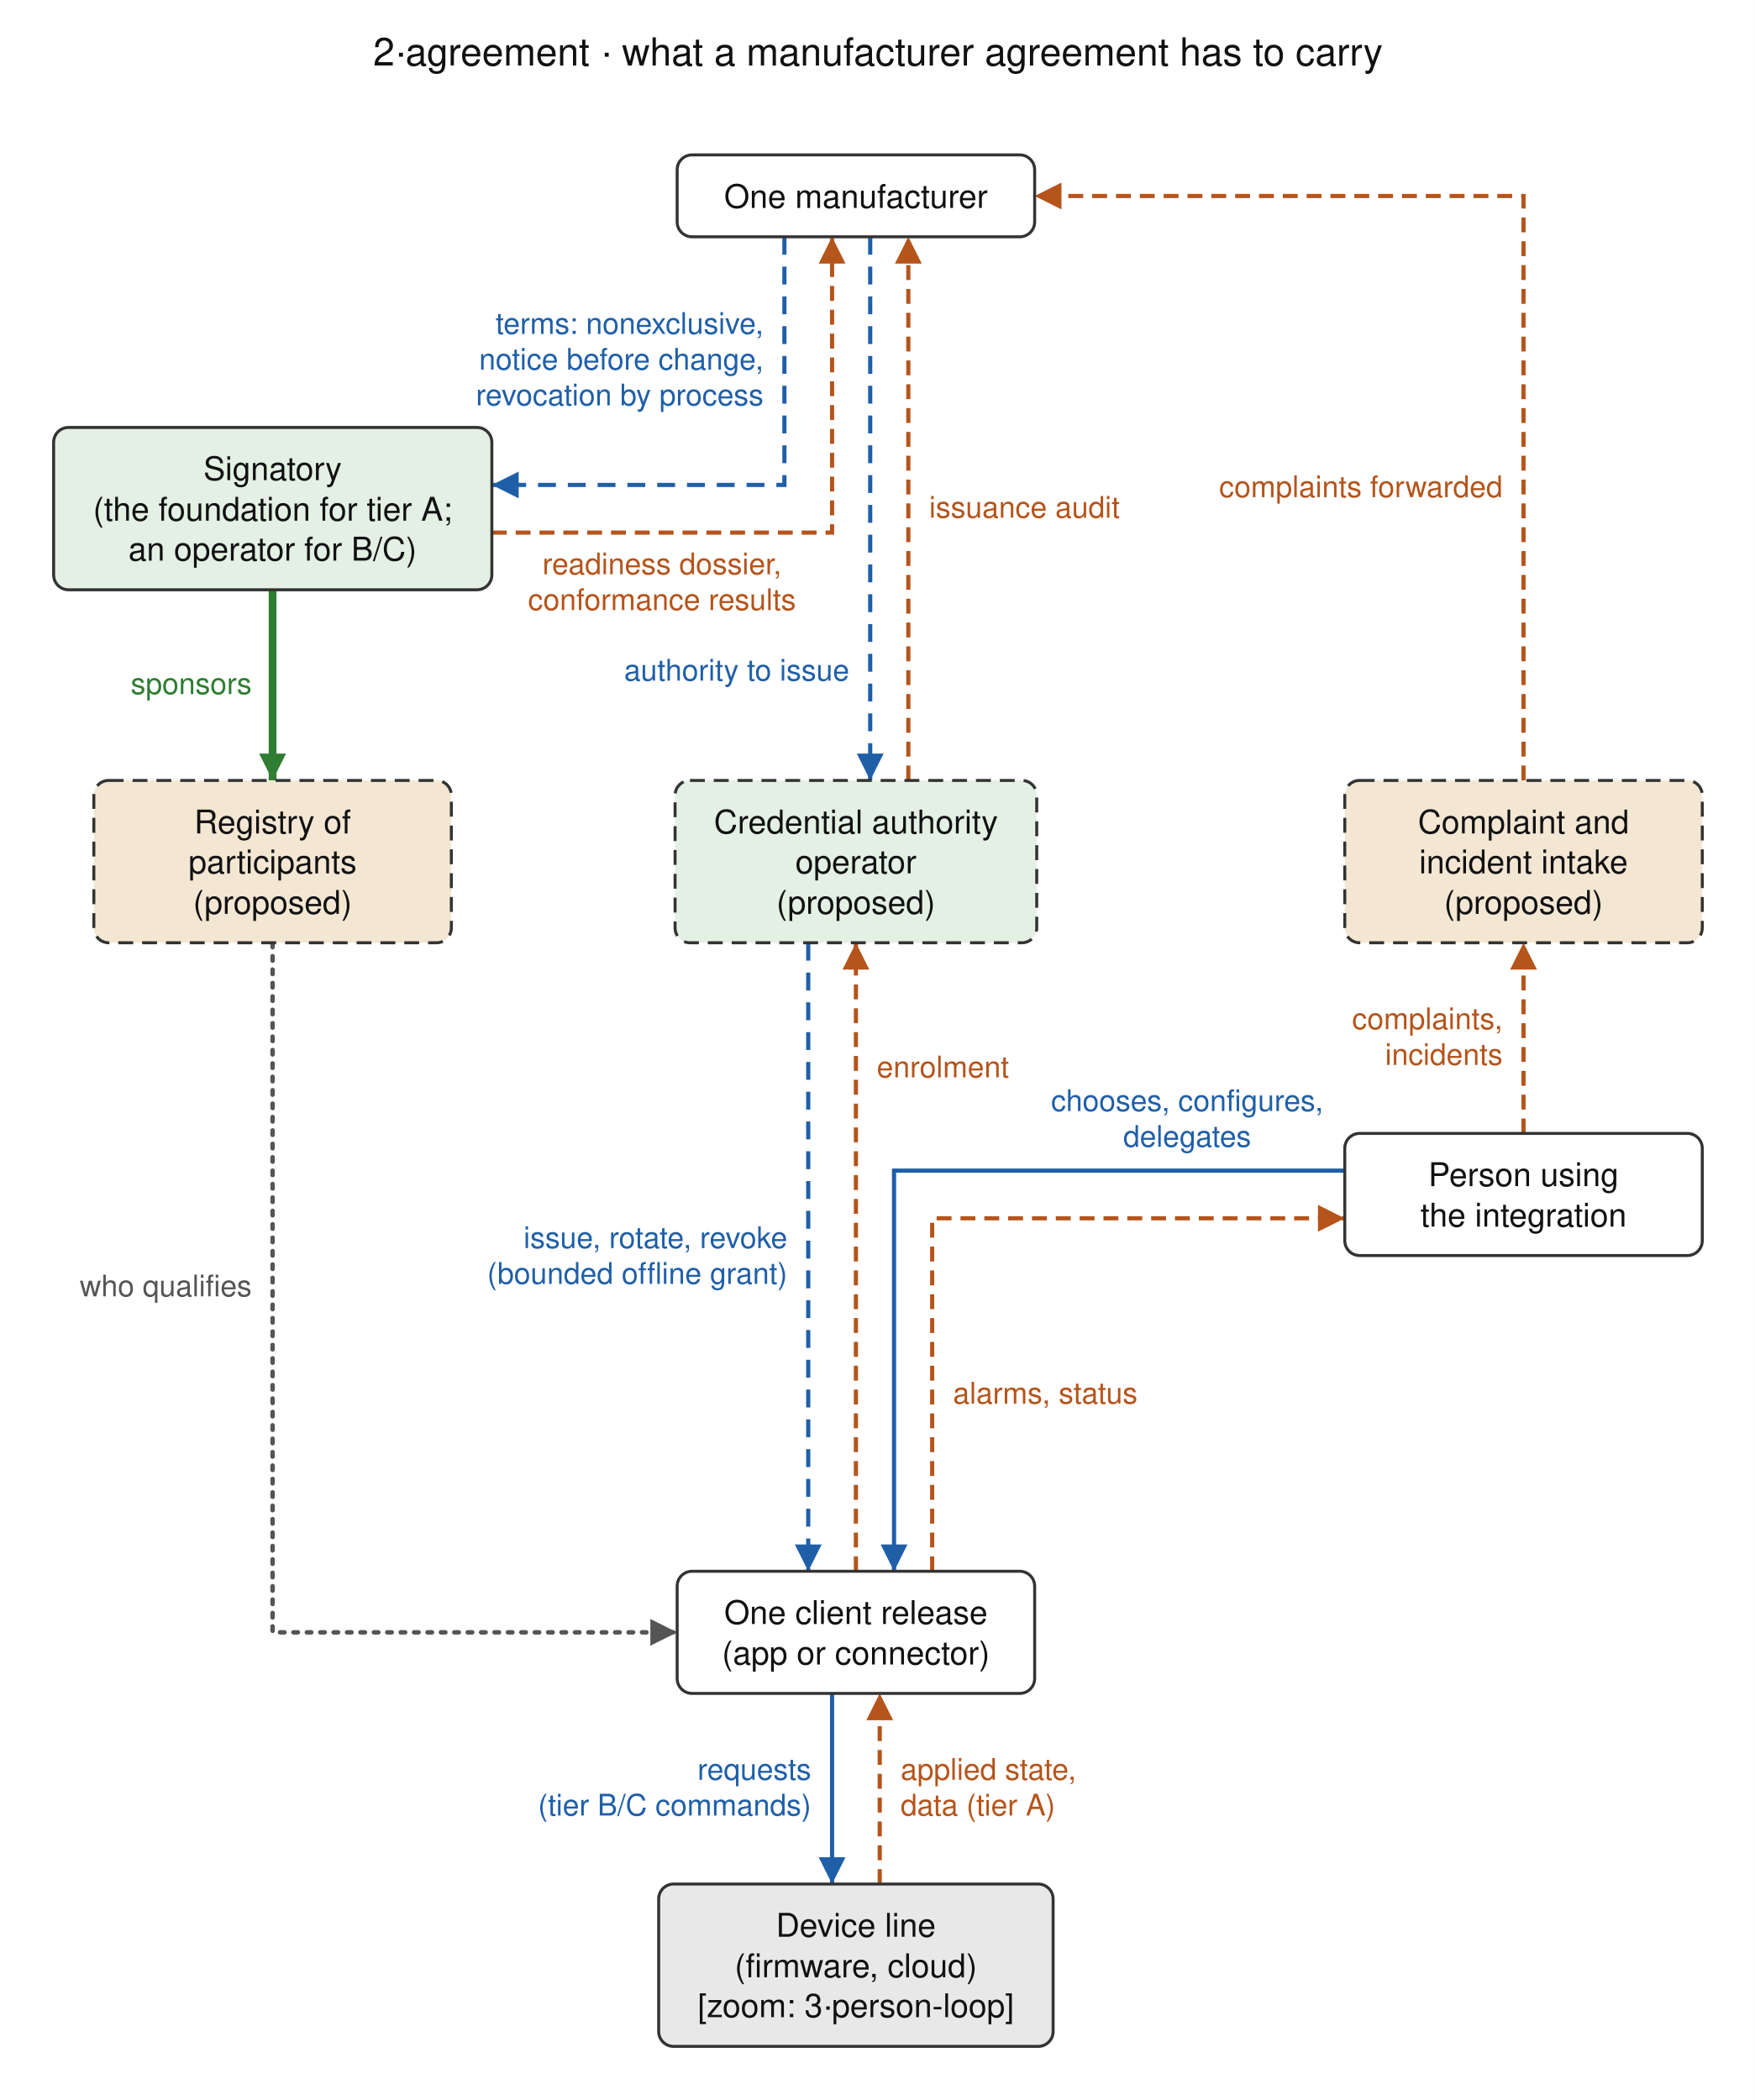
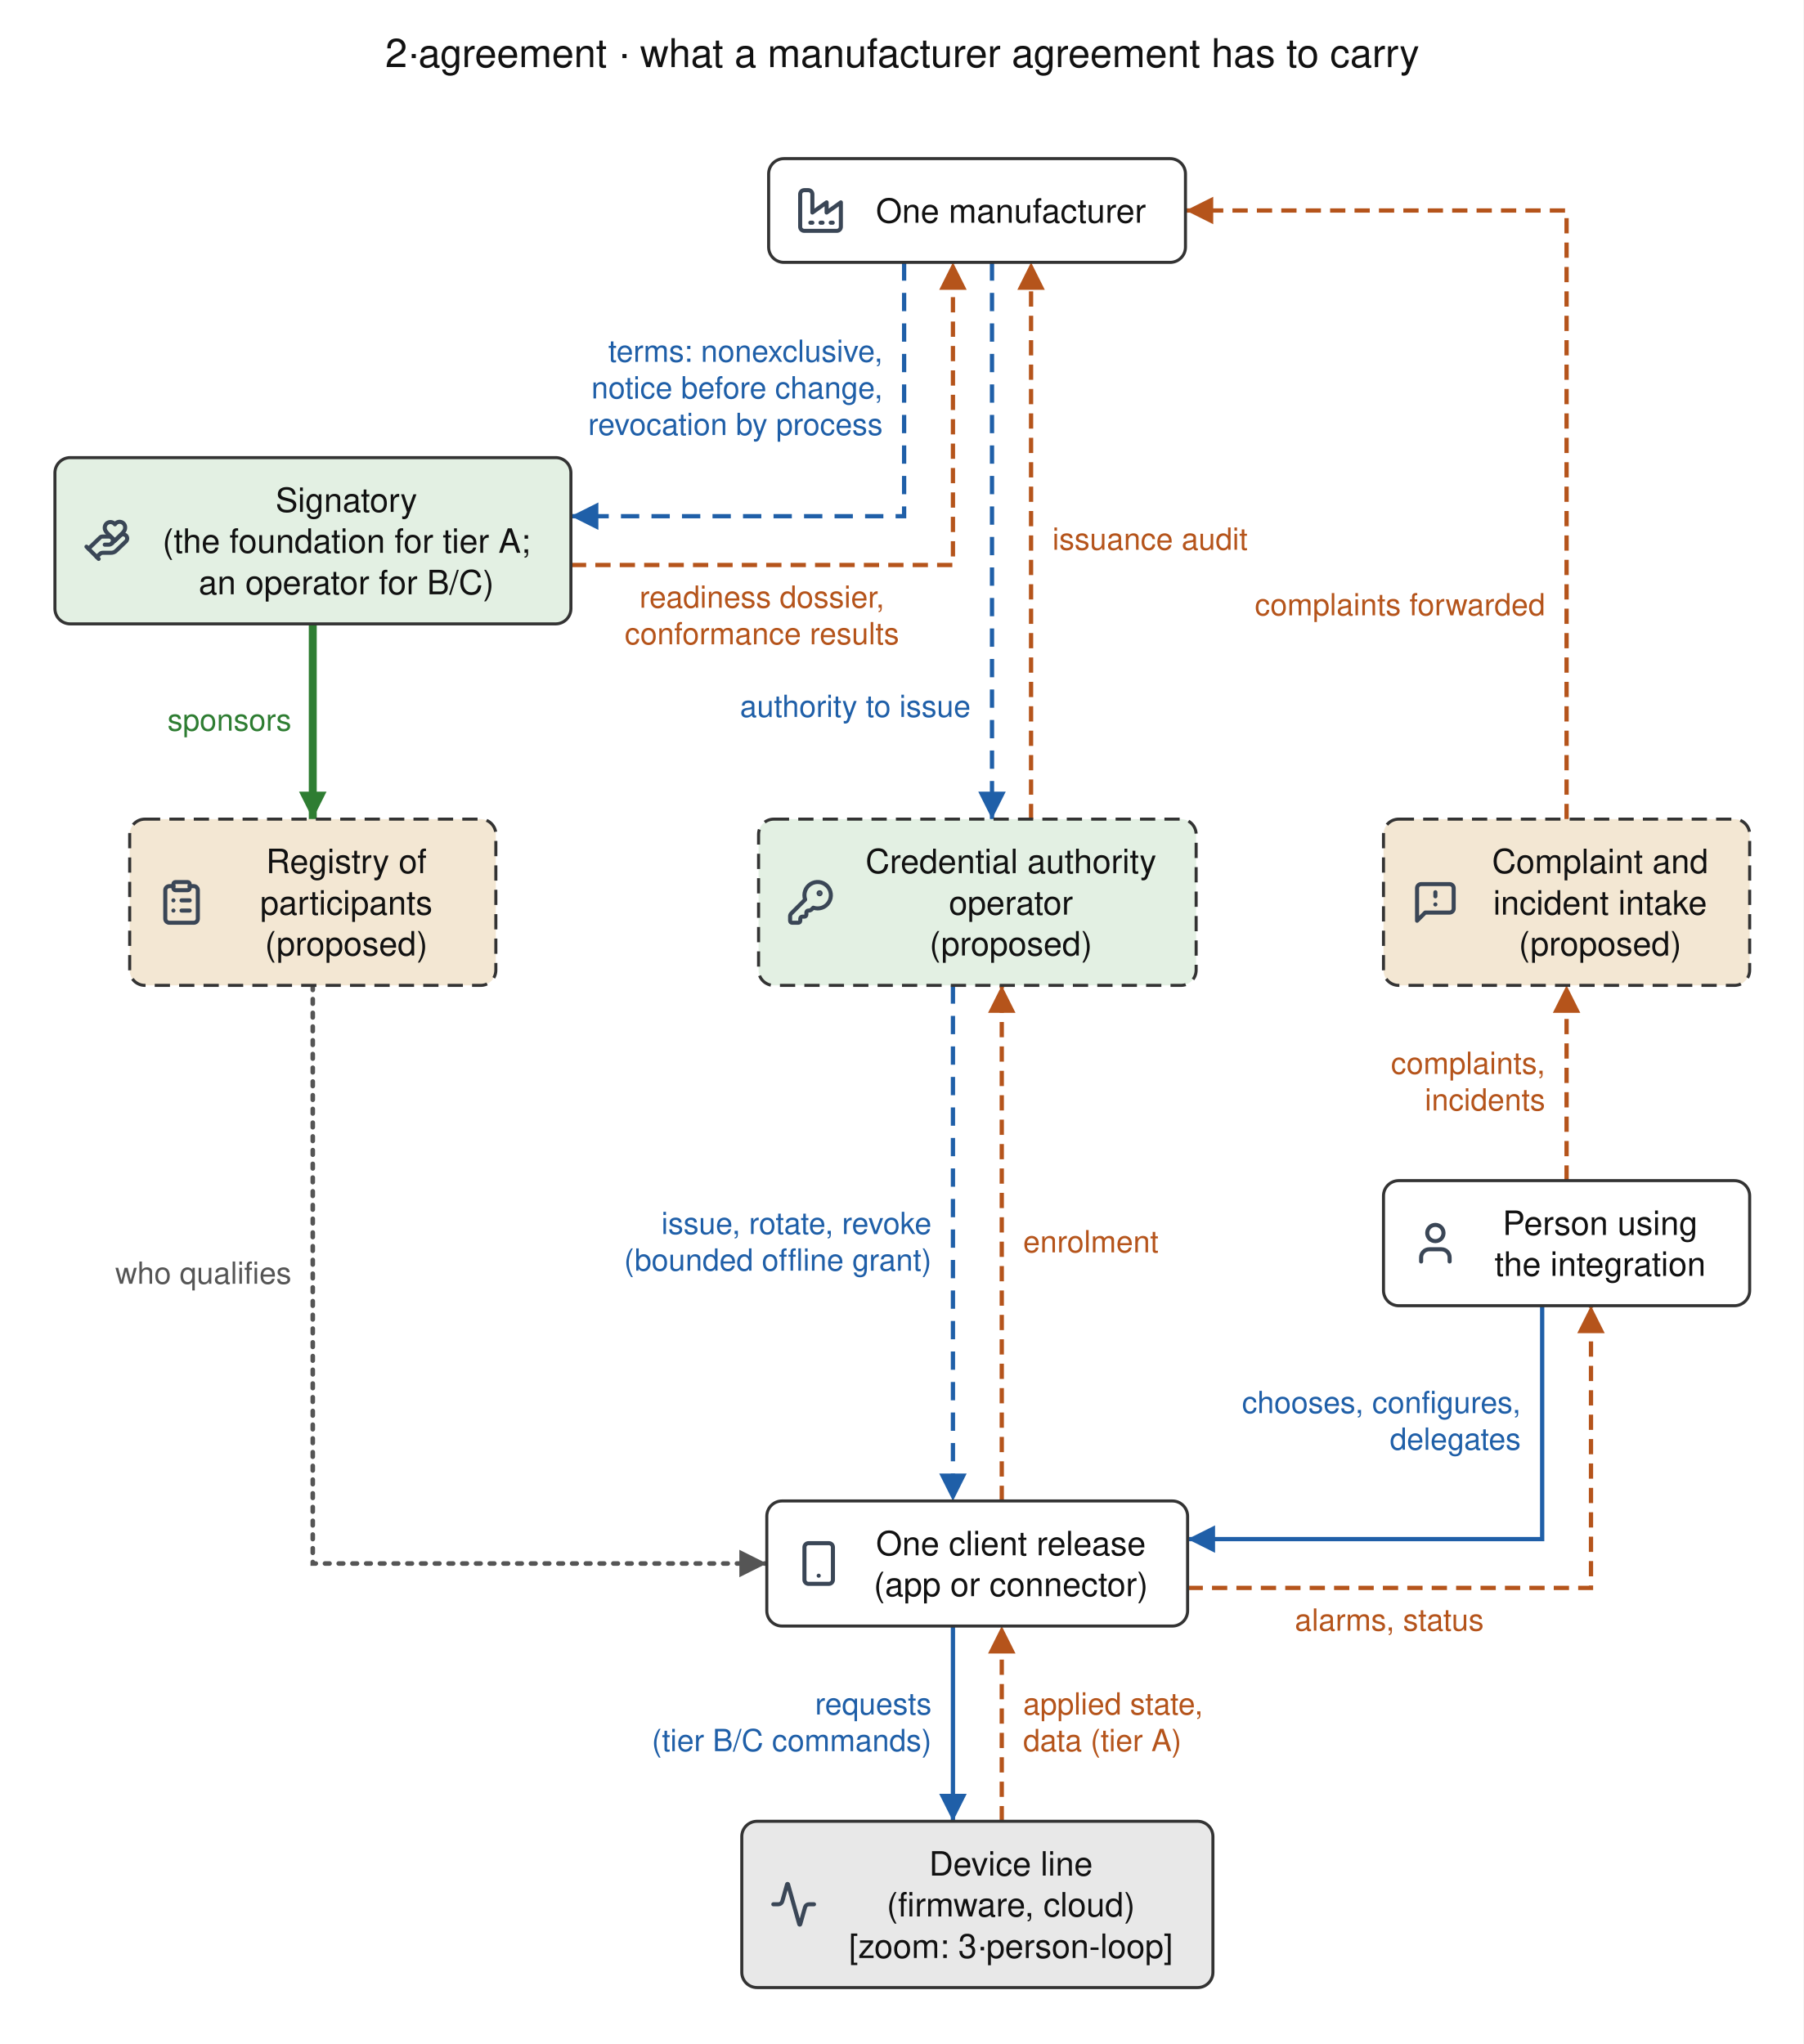
- <svg xmlns="http://www.w3.org/2000/svg" width="589" height="705" viewBox="0 0 589 705" font-family="Helvetica, Arial, sans-serif">
+ <svg xmlns="http://www.w3.org/2000/svg" width="591" height="670" viewBox="0 0 591 670" font-family="Helvetica, Arial, sans-serif">
  <defs>
    <marker id="ah1f5fa8" viewBox="0 0 10 10" refX="10" refY="5" markerUnits="userSpaceOnUse" markerWidth="9" markerHeight="9" orient="auto-start-reverse">
      <path d="M0,0 L10,5 L0,10 z" fill="#1f5fa8" />
    </marker>
    <marker id="ah2e7d32" viewBox="0 0 10 10" refX="10" refY="5" markerUnits="userSpaceOnUse" markerWidth="9" markerHeight="9" orient="auto-start-reverse">
      <path d="M0,0 L10,5 L0,10 z" fill="#2e7d32" />
    </marker>
    <marker id="ah555555" viewBox="0 0 10 10" refX="10" refY="5" markerUnits="userSpaceOnUse" markerWidth="9" markerHeight="9" orient="auto-start-reverse">
      <path d="M0,0 L10,5 L0,10 z" fill="#555555" />
    </marker>
    <marker id="ah888888" viewBox="0 0 10 10" refX="10" refY="5" markerUnits="userSpaceOnUse" markerWidth="9" markerHeight="9" orient="auto-start-reverse">
      <path d="M0,0 L10,5 L0,10 z" fill="#888888" />
    </marker>
    <marker id="ahb5541b" viewBox="0 0 10 10" refX="10" refY="5" markerUnits="userSpaceOnUse" markerWidth="9" markerHeight="9" orient="auto-start-reverse">
      <path d="M0,0 L10,5 L0,10 z" fill="#b5541b" />
    </marker>
    <marker id="ahc8c8c8" viewBox="0 0 10 10" refX="10" refY="5" markerUnits="userSpaceOnUse" markerWidth="9" markerHeight="9" orient="auto-start-reverse">
      <path d="M0,0 L10,5 L0,10 z" fill="#c8c8c8" />
    </marker>
+     <symbol id="icon-activity" viewBox="0 0 24 24" fill="none" stroke="currentColor" stroke-width="2" stroke-linecap="round" stroke-linejoin="round">
+       <path d="M22 12h-2.48a2 2 0 0 0-1.93 1.46l-2.35 8.36a.25.25 0 0 1-.48 0L9.24 2.18a.25.25 0 0 0-.48 0l-2.35 8.36A2 2 0 0 1 4.49 12H2" />
+     </symbol>
+     <symbol id="icon-clipboard-list" viewBox="0 0 24 24" fill="none" stroke="currentColor" stroke-width="2" stroke-linecap="round" stroke-linejoin="round">
+       <rect width="8" height="4" x="8" y="2" rx="1" ry="1" />
+       <path d="M16 4h2a2 2 0 0 1 2 2v14a2 2 0 0 1-2 2H6a2 2 0 0 1-2-2V6a2 2 0 0 1 2-2h2" />
+       <path d="M12 11h4" />
+       <path d="M12 16h4" />
+       <path d="M8 11h.01" />
+       <path d="M8 16h.01" />
+     </symbol>
+     <symbol id="icon-factory" viewBox="0 0 24 24" fill="none" stroke="currentColor" stroke-width="2" stroke-linecap="round" stroke-linejoin="round">
+       <path d="M2 20a2 2 0 0 0 2 2h16a2 2 0 0 0 2-2V8l-7 5V8l-7 5V4a2 2 0 0 0-2-2H4a2 2 0 0 0-2 2Z" />
+       <path d="M17 18h1" />
+       <path d="M12 18h1" />
+       <path d="M7 18h1" />
+     </symbol>
+     <symbol id="icon-hand-heart" viewBox="0 0 24 24" fill="none" stroke="currentColor" stroke-width="2" stroke-linecap="round" stroke-linejoin="round">
+       <path d="M11 14h2a2 2 0 1 0 0-4h-3c-.6 0-1.1.2-1.4.6L3 16" />
+       <path d="m7 20 1.6-1.4c.3-.4.8-.6 1.4-.6h4c1.1 0 2.1-.4 2.8-1.2l4.6-4.4a2 2 0 0 0-2.75-2.91l-4.2 3.9" />
+       <path d="m2 15 6 6" />
+       <path d="M19.5 8.5c.7-.7 1.5-1.6 1.5-2.7A2.73 2.73 0 0 0 16 4a2.78 2.78 0 0 0-5 1.8c0 1.2.8 2 1.5 2.8L16 12Z" />
+     </symbol>
+     <symbol id="icon-key-round" viewBox="0 0 24 24" fill="none" stroke="currentColor" stroke-width="2" stroke-linecap="round" stroke-linejoin="round">
+       <path d="M2.586 17.414A2 2 0 0 0 2 18.828V21a1 1 0 0 0 1 1h3a1 1 0 0 0 1-1v-1a1 1 0 0 1 1-1h1a1 1 0 0 0 1-1v-1a1 1 0 0 1 1-1h.172a2 2 0 0 0 1.414-.586l.814-.814a6.5 6.5 0 1 0-4-4z" />
+       <circle cx="16.5" cy="7.5" r=".5" fill="currentColor" />
+     </symbol>
+     <symbol id="icon-message-square-warning" viewBox="0 0 24 24" fill="none" stroke="currentColor" stroke-width="2" stroke-linecap="round" stroke-linejoin="round">
+       <path d="M21 15a2 2 0 0 1-2 2H7l-4 4V5a2 2 0 0 1 2-2h14a2 2 0 0 1 2 2z" />
+       <path d="M12 7v2" />
+       <path d="M12 13h.01" />
+     </symbol>
+     <symbol id="icon-smartphone" viewBox="0 0 24 24" fill="none" stroke="currentColor" stroke-width="2" stroke-linecap="round" stroke-linejoin="round">
+       <rect width="14" height="20" x="5" y="2" rx="2" ry="2" />
+       <path d="M12 18h.01" />
+     </symbol>
+     <symbol id="icon-user" viewBox="0 0 24 24" fill="none" stroke="currentColor" stroke-width="2" stroke-linecap="round" stroke-linejoin="round">
+       <path d="M19 21v-2a4 4 0 0 0-4-4H9a4 4 0 0 0-4 4v2" />
+       <circle cx="12" cy="7" r="4" />
+     </symbol>
  </defs>
-   <rect x="0" y="0" width="589" height="705" fill="#ffffff" />
-   <text x="294.7" y="22" font-size="13" text-anchor="middle" fill="#111">2·agreement · what a manufacturer agreement has to carry</text>
+   <rect x="0" y="0" width="591" height="670" fill="#ffffff" />
+   <text x="295.7" y="22" font-size="13" text-anchor="middle" fill="#111">2·agreement · what a manufacturer agreement has to carry</text>
  <g transform="translate(0.0,0.0)">
    <g class="edge">
-       <path class="edge" d="M263.3,79.5 L263.3,162.8 L165.1,162.8" fill="none" stroke="#1f5fa8" stroke-width="1.4" stroke-dasharray="6,4" stroke-linecap="butt" marker-end="url(#ah1f5fa8)" />
-     </g>
-     <g class="edge">
-       <path class="edge" d="M165.1,178.8 L279.3,178.8 L279.3,79.5" fill="none" stroke="#b5541b" stroke-width="1.4" stroke-dasharray="5,3" stroke-linecap="butt" marker-end="url(#ahb5541b)" />
-     </g>
-     <g class="edge">
-       <path class="edge" d="M91.5,198.0 L91.5,262.0" fill="none" stroke="#2e7d32" stroke-width="2.6" stroke-linecap="butt" marker-end="url(#ah2e7d32)" />
-     </g>
-     <g class="edge">
-       <path class="edge" d="M292.1,79.5 L292.1,262.0" fill="none" stroke="#1f5fa8" stroke-width="1.4" stroke-dasharray="6,4" stroke-linecap="butt" marker-end="url(#ah1f5fa8)" />
-     </g>
-     <g class="edge">
-       <path class="edge" d="M304.9,262.0 L304.9,79.5" fill="none" stroke="#b5541b" stroke-width="1.4" stroke-dasharray="5,3" stroke-linecap="butt" marker-end="url(#ahb5541b)" />
-     </g>
-     <g class="edge">
-       <path class="edge" d="M91.5,316.5 L91.5,548.0 L227.3,548.0" fill="none" stroke="#555555" stroke-width="1.5" stroke-dasharray="1.5,3" stroke-linecap="round" marker-end="url(#ah555555)" />
-     </g>
-     <g class="edge">
-       <path class="edge" d="M271.3,316.5 L271.3,527.5" fill="none" stroke="#1f5fa8" stroke-width="1.4" stroke-dasharray="6,4" stroke-linecap="butt" marker-end="url(#ah1f5fa8)" />
-     </g>
-     <g class="edge">
-       <path class="edge" d="M287.3,527.5 L287.3,316.5" fill="none" stroke="#b5541b" stroke-width="1.4" stroke-dasharray="5,3" stroke-linecap="butt" marker-end="url(#ahb5541b)" />
-     </g>
-     <g class="edge">
-       <path class="edge" d="M511.4,262.0 L511.4,65.8 L347.3,65.8" fill="none" stroke="#b5541b" stroke-width="1.4" stroke-dasharray="5,3" stroke-linecap="butt" marker-end="url(#ahb5541b)" />
-     </g>
-     <g class="edge">
-       <path class="edge" d="M511.4,380.5 L511.4,316.5" fill="none" stroke="#b5541b" stroke-width="1.4" stroke-dasharray="5,3" stroke-linecap="butt" marker-end="url(#ahb5541b)" />
-     </g>
-     <g class="edge">
-       <path class="edge" d="M451.4,393.0 L300.1,393.0 L300.1,527.5" fill="none" stroke="#1f5fa8" stroke-width="1.4" stroke-linecap="butt" marker-end="url(#ah1f5fa8)" />
-     </g>
-     <g class="edge">
-       <path class="edge" d="M312.9,527.5 L312.9,409.0 L451.4,409.0" fill="none" stroke="#b5541b" stroke-width="1.4" stroke-dasharray="5,3" stroke-linecap="butt" marker-end="url(#ahb5541b)" />
-     </g>
-     <g class="edge">
-       <path class="edge" d="M279.3,568.5 L279.3,632.5" fill="none" stroke="#1f5fa8" stroke-width="1.4" stroke-linecap="butt" marker-end="url(#ah1f5fa8)" />
-     </g>
-     <g class="edge">
-       <path class="edge" d="M295.3,632.5 L295.3,568.5" fill="none" stroke="#b5541b" stroke-width="1.4" stroke-dasharray="5,3" stroke-linecap="butt" marker-end="url(#ahb5541b)" />
+       <path class="edge" d="M296.3,86.0 L296.3,169.2 L187.1,169.2" fill="none" stroke="#1f5fa8" stroke-width="1.4" stroke-dasharray="6,4" stroke-linecap="butt" marker-end="url(#ah1f5fa8)" />
+     </g>
+     <g class="edge">
+       <path class="edge" d="M187.1,185.2 L312.3,185.2 L312.3,86.0" fill="none" stroke="#b5541b" stroke-width="1.4" stroke-dasharray="5,3" stroke-linecap="butt" marker-end="url(#ahb5541b)" />
+     </g>
+     <g class="edge">
+       <path class="edge" d="M102.5,204.5 L102.5,268.5" fill="none" stroke="#2e7d32" stroke-width="2.6" stroke-linecap="butt" marker-end="url(#ah2e7d32)" />
+     </g>
+     <g class="edge">
+       <path class="edge" d="M325.1,86.0 L325.1,268.5" fill="none" stroke="#1f5fa8" stroke-width="1.4" stroke-dasharray="6,4" stroke-linecap="butt" marker-end="url(#ah1f5fa8)" />
+     </g>
+     <g class="edge">
+       <path class="edge" d="M337.9,268.5 L337.9,86.0" fill="none" stroke="#b5541b" stroke-width="1.4" stroke-dasharray="5,3" stroke-linecap="butt" marker-end="url(#ahb5541b)" />
+     </g>
+     <g class="edge">
+       <path class="edge" d="M102.5,323.0 L102.5,512.5 L251.3,512.5" fill="none" stroke="#555555" stroke-width="1.5" stroke-dasharray="1.5,3" stroke-linecap="round" marker-end="url(#ah555555)" />
+     </g>
+     <g class="edge">
+       <path class="edge" d="M312.3,323.0 L312.3,492.0" fill="none" stroke="#1f5fa8" stroke-width="1.4" stroke-dasharray="6,4" stroke-linecap="butt" marker-end="url(#ah1f5fa8)" />
+     </g>
+     <g class="edge">
+       <path class="edge" d="M328.3,492.0 L328.3,323.0" fill="none" stroke="#b5541b" stroke-width="1.4" stroke-dasharray="5,3" stroke-linecap="butt" marker-end="url(#ahb5541b)" />
+     </g>
+     <g class="edge">
+       <path class="edge" d="M513.4,268.5 L513.4,69.0 L388.6,69.0" fill="none" stroke="#b5541b" stroke-width="1.4" stroke-dasharray="5,3" stroke-linecap="butt" marker-end="url(#ahb5541b)" />
+     </g>
+     <g class="edge">
+       <path class="edge" d="M513.4,387.0 L513.4,323.0" fill="none" stroke="#b5541b" stroke-width="1.4" stroke-dasharray="5,3" stroke-linecap="butt" marker-end="url(#ahb5541b)" />
+     </g>
+     <g class="edge">
+       <path class="edge" d="M505.4,428.0 L505.4,504.5 L389.2,504.5" fill="none" stroke="#1f5fa8" stroke-width="1.4" stroke-linecap="butt" marker-end="url(#ah1f5fa8)" />
+     </g>
+     <g class="edge">
+       <path class="edge" d="M389.2,520.5 L521.4,520.5 L521.4,428.0" fill="none" stroke="#b5541b" stroke-width="1.4" stroke-dasharray="5,3" stroke-linecap="butt" marker-end="url(#ahb5541b)" />
+     </g>
+     <g class="edge">
+       <path class="edge" d="M312.3,533.0 L312.3,597.0" fill="none" stroke="#1f5fa8" stroke-width="1.4" stroke-linecap="butt" marker-end="url(#ah1f5fa8)" />
+     </g>
+     <g class="edge">
+       <path class="edge" d="M328.3,597.0 L328.3,533.0" fill="none" stroke="#b5541b" stroke-width="1.4" stroke-dasharray="5,3" stroke-linecap="butt" marker-end="url(#ahb5541b)" />
    </g>
    <g class="node" data-id="mfr">
-       <rect x="227.3" y="52.0" width="120.0" height="27.5" rx="5" fill="#ffffff" stroke="#333333" stroke-width="1" />
-       <text x="287.3" y="69.8" font-size="11" text-anchor="middle" fill="#111111">One manufacturer</text>
+       <rect x="251.9" y="52.0" width="136.6" height="34.0" rx="5" fill="#ffffff" stroke="#333333" stroke-width="1" />
+       <use href="#icon-factory" x="260.9" y="61.0" width="16" height="16" color="#3a4656" />
+       <text x="331.3" y="73.0" font-size="11" text-anchor="middle" fill="#111111">One manufacturer</text>
    </g>
    <g class="node" data-id="fdn">
-       <rect x="18.0" y="143.5" width="147.1" height="54.5" rx="5" fill="#e3f0e3" stroke="#333333" stroke-width="1" />
-       <text x="91.5" y="161.2" font-size="11" text-anchor="middle" fill="#111111">Signatory</text>
-       <text x="91.5" y="174.8" font-size="11" text-anchor="middle" fill="#111111">(the foundation for tier A;</text>
-       <text x="91.5" y="188.2" font-size="11" text-anchor="middle" fill="#111111">an operator for B/C)</text>
+       <rect x="18.0" y="150.0" width="169.1" height="54.5" rx="5" fill="#e3f0e3" stroke="#333333" stroke-width="1" />
+       <use href="#icon-hand-heart" x="27.0" y="169.2" width="16" height="16" color="#3a4656" />
+       <text x="113.5" y="167.8" font-size="11" text-anchor="middle" fill="#111111">Signatory</text>
+       <text x="113.5" y="181.2" font-size="11" text-anchor="middle" fill="#111111">(the foundation for tier A;</text>
+       <text x="113.5" y="194.8" font-size="11" text-anchor="middle" fill="#111111">an operator for B/C)</text>
    </g>
    <g class="node" data-id="registry">
-       <rect x="31.5" y="262.0" width="120.0" height="54.5" rx="5" fill="#f3e7d3" stroke="#333333" stroke-width="1" stroke-dasharray="5,3" />
-       <text x="91.5" y="279.8" font-size="11" text-anchor="middle" fill="#111111">Registry of</text>
-       <text x="91.5" y="293.2" font-size="11" text-anchor="middle" fill="#111111">participants</text>
-       <text x="91.5" y="306.8" font-size="11" text-anchor="middle" fill="#111111">(proposed)</text>
+       <rect x="42.5" y="268.5" width="120.0" height="54.5" rx="5" fill="#f3e7d3" stroke="#333333" stroke-width="1" stroke-dasharray="5,3" />
+       <use href="#icon-clipboard-list" x="51.5" y="287.8" width="16" height="16" color="#3a4656" />
+       <text x="113.5" y="286.2" font-size="11" text-anchor="middle" fill="#111111">Registry of</text>
+       <text x="113.5" y="299.8" font-size="11" text-anchor="middle" fill="#111111">participants</text>
+       <text x="113.5" y="313.2" font-size="11" text-anchor="middle" fill="#111111">(proposed)</text>
    </g>
    <g class="node" data-id="cred">
-       <rect x="226.6" y="262.0" width="121.4" height="54.5" rx="5" fill="#e3f0e3" stroke="#333333" stroke-width="1" stroke-dasharray="5,3" />
-       <text x="287.3" y="279.8" font-size="11" text-anchor="middle" fill="#111111">Credential authority</text>
-       <text x="287.3" y="293.2" font-size="11" text-anchor="middle" fill="#111111">operator</text>
-       <text x="287.3" y="306.8" font-size="11" text-anchor="middle" fill="#111111">(proposed)</text>
+       <rect x="248.6" y="268.5" width="143.4" height="54.5" rx="5" fill="#e3f0e3" stroke="#333333" stroke-width="1" stroke-dasharray="5,3" />
+       <use href="#icon-key-round" x="257.6" y="287.8" width="16" height="16" color="#3a4656" />
+       <text x="331.3" y="286.2" font-size="11" text-anchor="middle" fill="#111111">Credential authority</text>
+       <text x="331.3" y="299.8" font-size="11" text-anchor="middle" fill="#111111">operator</text>
+       <text x="331.3" y="313.2" font-size="11" text-anchor="middle" fill="#111111">(proposed)</text>
    </g>
    <g class="node" data-id="intake">
-       <rect x="451.4" y="262.0" width="120.0" height="54.5" rx="5" fill="#f3e7d3" stroke="#333333" stroke-width="1" stroke-dasharray="5,3" />
-       <text x="511.4" y="279.8" font-size="11" text-anchor="middle" fill="#111111">Complaint and</text>
-       <text x="511.4" y="293.2" font-size="11" text-anchor="middle" fill="#111111">incident intake</text>
-       <text x="511.4" y="306.8" font-size="11" text-anchor="middle" fill="#111111">(proposed)</text>
+       <rect x="453.4" y="268.5" width="120.0" height="54.5" rx="5" fill="#f3e7d3" stroke="#333333" stroke-width="1" stroke-dasharray="5,3" />
+       <use href="#icon-message-square-warning" x="462.4" y="287.8" width="16" height="16" color="#3a4656" />
+       <text x="524.4" y="286.2" font-size="11" text-anchor="middle" fill="#111111">Complaint and</text>
+       <text x="524.4" y="299.8" font-size="11" text-anchor="middle" fill="#111111">incident intake</text>
+       <text x="524.4" y="313.2" font-size="11" text-anchor="middle" fill="#111111">(proposed)</text>
    </g>
    <g class="node" data-id="person">
-       <rect x="451.4" y="380.5" width="120.0" height="41.0" rx="5" fill="#ffffff" stroke="#333333" stroke-width="1" />
-       <text x="511.4" y="398.2" font-size="11" text-anchor="middle" fill="#111111">Person using</text>
-       <text x="511.4" y="411.8" font-size="11" text-anchor="middle" fill="#111111">the integration</text>
+       <rect x="453.4" y="387.0" width="120.0" height="41.0" rx="5" fill="#ffffff" stroke="#333333" stroke-width="1" />
+       <use href="#icon-user" x="462.4" y="399.5" width="16" height="16" color="#3a4656" />
+       <text x="524.4" y="404.8" font-size="11" text-anchor="middle" fill="#111111">Person using</text>
+       <text x="524.4" y="418.2" font-size="11" text-anchor="middle" fill="#111111">the integration</text>
    </g>
    <g class="node" data-id="app">
-       <rect x="227.3" y="527.5" width="120.0" height="41.0" rx="5" fill="#ffffff" stroke="#333333" stroke-width="1" />
-       <text x="287.3" y="545.2" font-size="11" text-anchor="middle" fill="#111111">One client release</text>
-       <text x="287.3" y="558.8" font-size="11" text-anchor="middle" fill="#111111">(app or connector)</text>
+       <rect x="251.3" y="492.0" width="137.9" height="41.0" rx="5" fill="#ffffff" stroke="#333333" stroke-width="1" />
+       <use href="#icon-smartphone" x="260.3" y="504.5" width="16" height="16" color="#3a4656" />
+       <text x="331.3" y="509.8" font-size="11" text-anchor="middle" fill="#111111">One client release</text>
+       <text x="331.3" y="523.2" font-size="11" text-anchor="middle" fill="#111111">(app or connector)</text>
    </g>
    <g class="node" data-id="device">
-       <rect x="221.1" y="632.5" width="132.4" height="54.5" rx="5" fill="#e8e8e8" stroke="#333333" stroke-width="1" />
-       <text x="287.3" y="650.2" font-size="11" text-anchor="middle" fill="#111111">Device line</text>
-       <text x="287.3" y="663.8" font-size="11" text-anchor="middle" fill="#111111">(firmware, cloud)</text>
-       <text x="287.3" y="677.2" font-size="11" text-anchor="middle" fill="#111111">[zoom: 3·person-loop]</text>
+       <rect x="243.1" y="597.0" width="154.4" height="54.5" rx="5" fill="#e8e8e8" stroke="#333333" stroke-width="1" />
+       <use href="#icon-activity" x="252.1" y="616.2" width="16" height="16" color="#3a4656" />
+       <text x="331.3" y="614.8" font-size="11" text-anchor="middle" fill="#111111">Device line</text>
+       <text x="331.3" y="628.2" font-size="11" text-anchor="middle" fill="#111111">(firmware, cloud)</text>
+       <text x="331.3" y="641.8" font-size="11" text-anchor="middle" fill="#111111">[zoom: 3·person-loop]</text>
    </g>
    <g class="elabel" data-k="0">
-       <text x="256.3" y="112.1" font-size="10" text-anchor="end" fill="#1f5fa8">terms: nonexclusive,</text>
-       <text x="256.3" y="124.1" font-size="10" text-anchor="end" fill="#1f5fa8">notice before change,</text>
-       <text x="256.3" y="136.1" font-size="10" text-anchor="end" fill="#1f5fa8">revocation by process</text>
+       <text x="289.3" y="118.6" font-size="10" text-anchor="end" fill="#1f5fa8">terms: nonexclusive,</text>
+       <text x="289.3" y="130.6" font-size="10" text-anchor="end" fill="#1f5fa8">notice before change,</text>
+       <text x="289.3" y="142.6" font-size="10" text-anchor="end" fill="#1f5fa8">revocation by process</text>
    </g>
    <g class="elabel" data-k="1">
-       <text x="222.2" y="192.8" font-size="10" text-anchor="middle" fill="#b5541b">readiness dossier,</text>
-       <text x="222.2" y="204.8" font-size="10" text-anchor="middle" fill="#b5541b">conformance results</text>
+       <text x="249.7" y="199.2" font-size="10" text-anchor="middle" fill="#b5541b">readiness dossier,</text>
+       <text x="249.7" y="211.2" font-size="10" text-anchor="middle" fill="#b5541b">conformance results</text>
    </g>
    <g class="elabel" data-k="2">
-       <text x="84.5" y="233.0" font-size="10" text-anchor="end" fill="#2e7d32">sponsors</text>
+       <text x="95.5" y="239.5" font-size="10" text-anchor="end" fill="#2e7d32">sponsors</text>
    </g>
    <g class="elabel" data-k="3">
-       <text x="285.1" y="228.5" font-size="10" text-anchor="end" fill="#1f5fa8">authority to issue</text>
+       <text x="318.1" y="235.0" font-size="10" text-anchor="end" fill="#1f5fa8">authority to issue</text>
    </g>
    <g class="elabel" data-k="4">
-       <text x="311.9" y="173.8" font-size="10" text-anchor="start" fill="#b5541b">issuance audit</text>
+       <text x="344.9" y="180.2" font-size="10" text-anchor="start" fill="#b5541b">issuance audit</text>
    </g>
    <g class="elabel" data-k="5">
-       <text x="84.5" y="435.2" font-size="10" text-anchor="end" fill="#555555">who qualifies</text>
+       <text x="95.5" y="420.8" font-size="10" text-anchor="end" fill="#555555">who qualifies</text>
    </g>
    <g class="elabel" data-k="6">
-       <text x="264.3" y="419.0" font-size="10" text-anchor="end" fill="#1f5fa8">issue, rotate, revoke</text>
-       <text x="264.3" y="431.0" font-size="10" text-anchor="end" fill="#1f5fa8">(bounded offline grant)</text>
+       <text x="305.3" y="404.5" font-size="10" text-anchor="end" fill="#1f5fa8">issue, rotate, revoke</text>
+       <text x="305.3" y="416.5" font-size="10" text-anchor="end" fill="#1f5fa8">(bounded offline grant)</text>
    </g>
    <g class="elabel" data-k="7">
-       <text x="294.3" y="361.7" font-size="10" text-anchor="start" fill="#b5541b">enrolment</text>
+       <text x="335.3" y="410.5" font-size="10" text-anchor="start" fill="#b5541b">enrolment</text>
    </g>
    <g class="elabel" data-k="8">
-       <text x="504.4" y="166.9" font-size="10" text-anchor="end" fill="#b5541b">complaints forwarded</text>
+       <text x="506.4" y="201.7" font-size="10" text-anchor="end" fill="#b5541b">complaints forwarded</text>
    </g>
    <g class="elabel" data-k="9">
-       <text x="504.4" y="345.5" font-size="10" text-anchor="end" fill="#b5541b">complaints,</text>
-       <text x="504.4" y="357.5" font-size="10" text-anchor="end" fill="#b5541b">incidents</text>
+       <text x="506.4" y="352.0" font-size="10" text-anchor="end" fill="#b5541b">complaints,</text>
+       <text x="506.4" y="364.0" font-size="10" text-anchor="end" fill="#b5541b">incidents</text>
    </g>
    <g class="elabel" data-k="10">
-       <text x="398.5" y="373.0" font-size="10" text-anchor="middle" fill="#1f5fa8">chooses, configures,</text>
-       <text x="398.5" y="385.0" font-size="10" text-anchor="middle" fill="#1f5fa8">delegates</text>
+       <text x="498.4" y="463.2" font-size="10" text-anchor="end" fill="#1f5fa8">chooses, configures,</text>
+       <text x="498.4" y="475.2" font-size="10" text-anchor="end" fill="#1f5fa8">delegates</text>
    </g>
    <g class="elabel" data-k="11">
-       <text x="319.9" y="471.2" font-size="10" text-anchor="start" fill="#b5541b">alarms, status</text>
+       <text x="455.3" y="534.5" font-size="10" text-anchor="middle" fill="#b5541b">alarms, status</text>
    </g>
    <g class="elabel" data-k="12">
-       <text x="272.3" y="597.5" font-size="10" text-anchor="end" fill="#1f5fa8">requests</text>
-       <text x="272.3" y="609.5" font-size="10" text-anchor="end" fill="#1f5fa8">(tier B/C commands)</text>
+       <text x="305.3" y="562.0" font-size="10" text-anchor="end" fill="#1f5fa8">requests</text>
+       <text x="305.3" y="574.0" font-size="10" text-anchor="end" fill="#1f5fa8">(tier B/C commands)</text>
    </g>
    <g class="elabel" data-k="13">
-       <text x="302.3" y="597.5" font-size="10" text-anchor="start" fill="#b5541b">applied state,</text>
-       <text x="302.3" y="609.5" font-size="10" text-anchor="start" fill="#b5541b">data (tier A)</text>
+       <text x="335.3" y="562.0" font-size="10" text-anchor="start" fill="#b5541b">applied state,</text>
+       <text x="335.3" y="574.0" font-size="10" text-anchor="start" fill="#b5541b">data (tier A)</text>
    </g>
  </g>
</svg>
